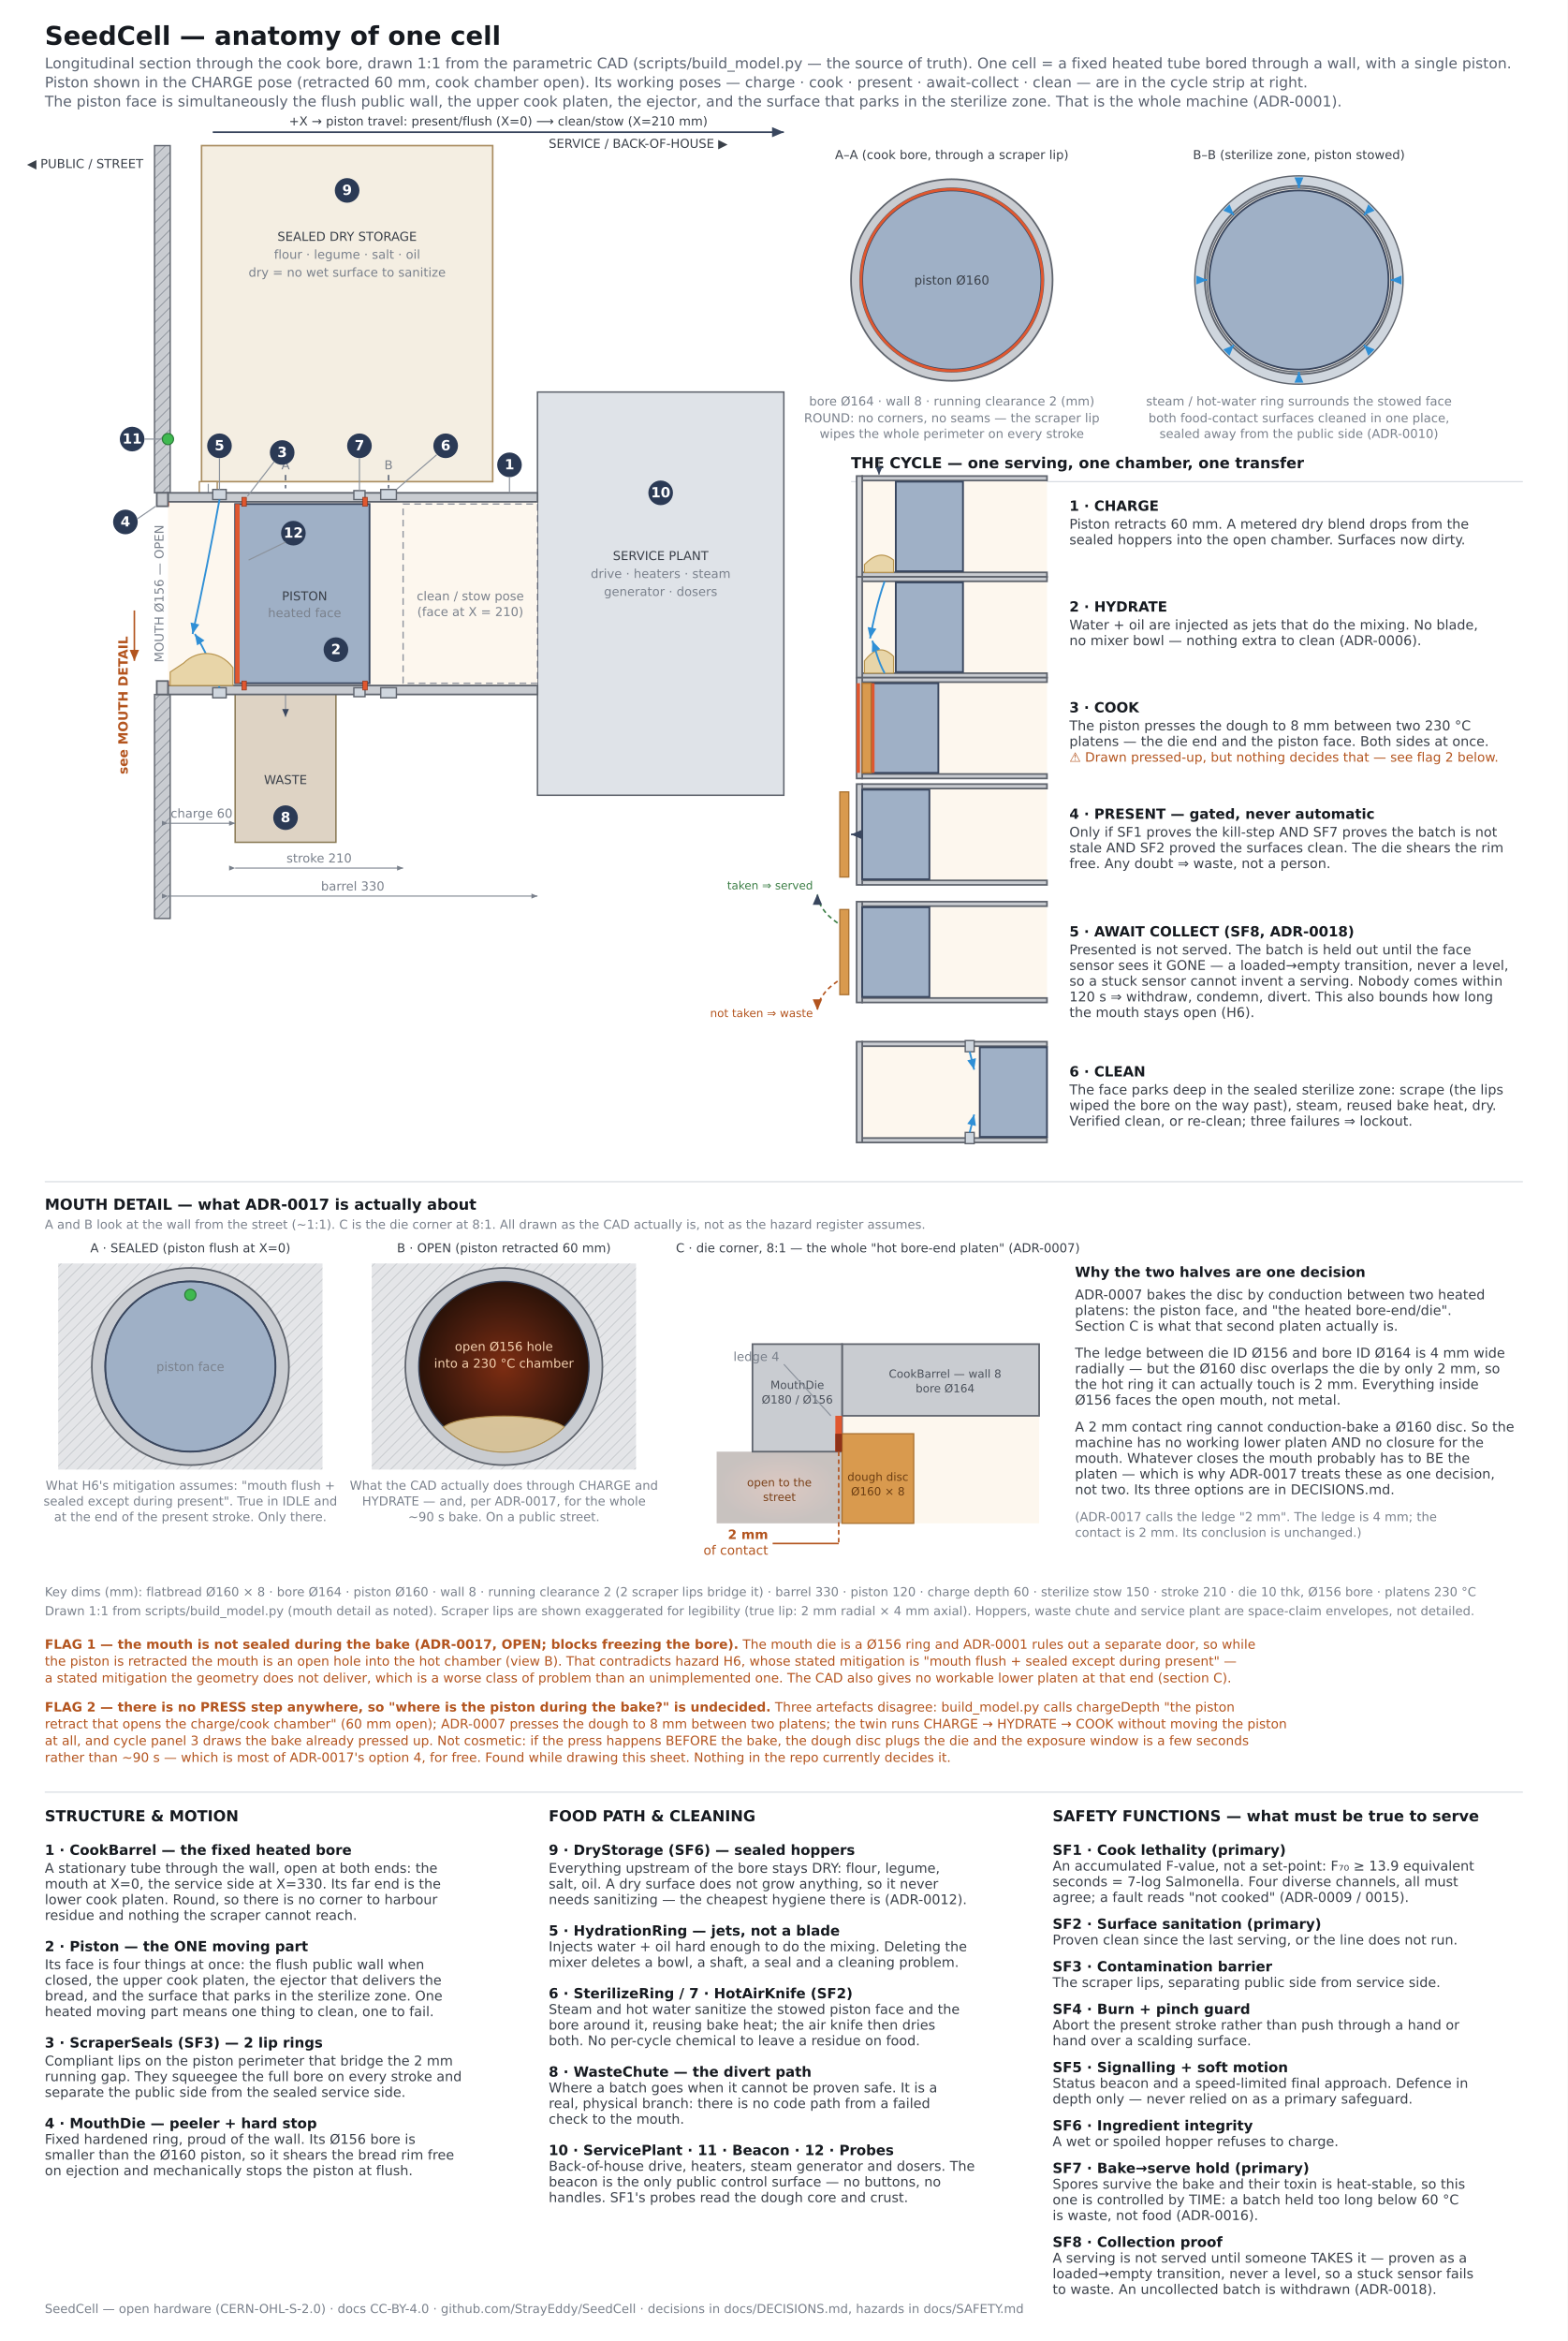
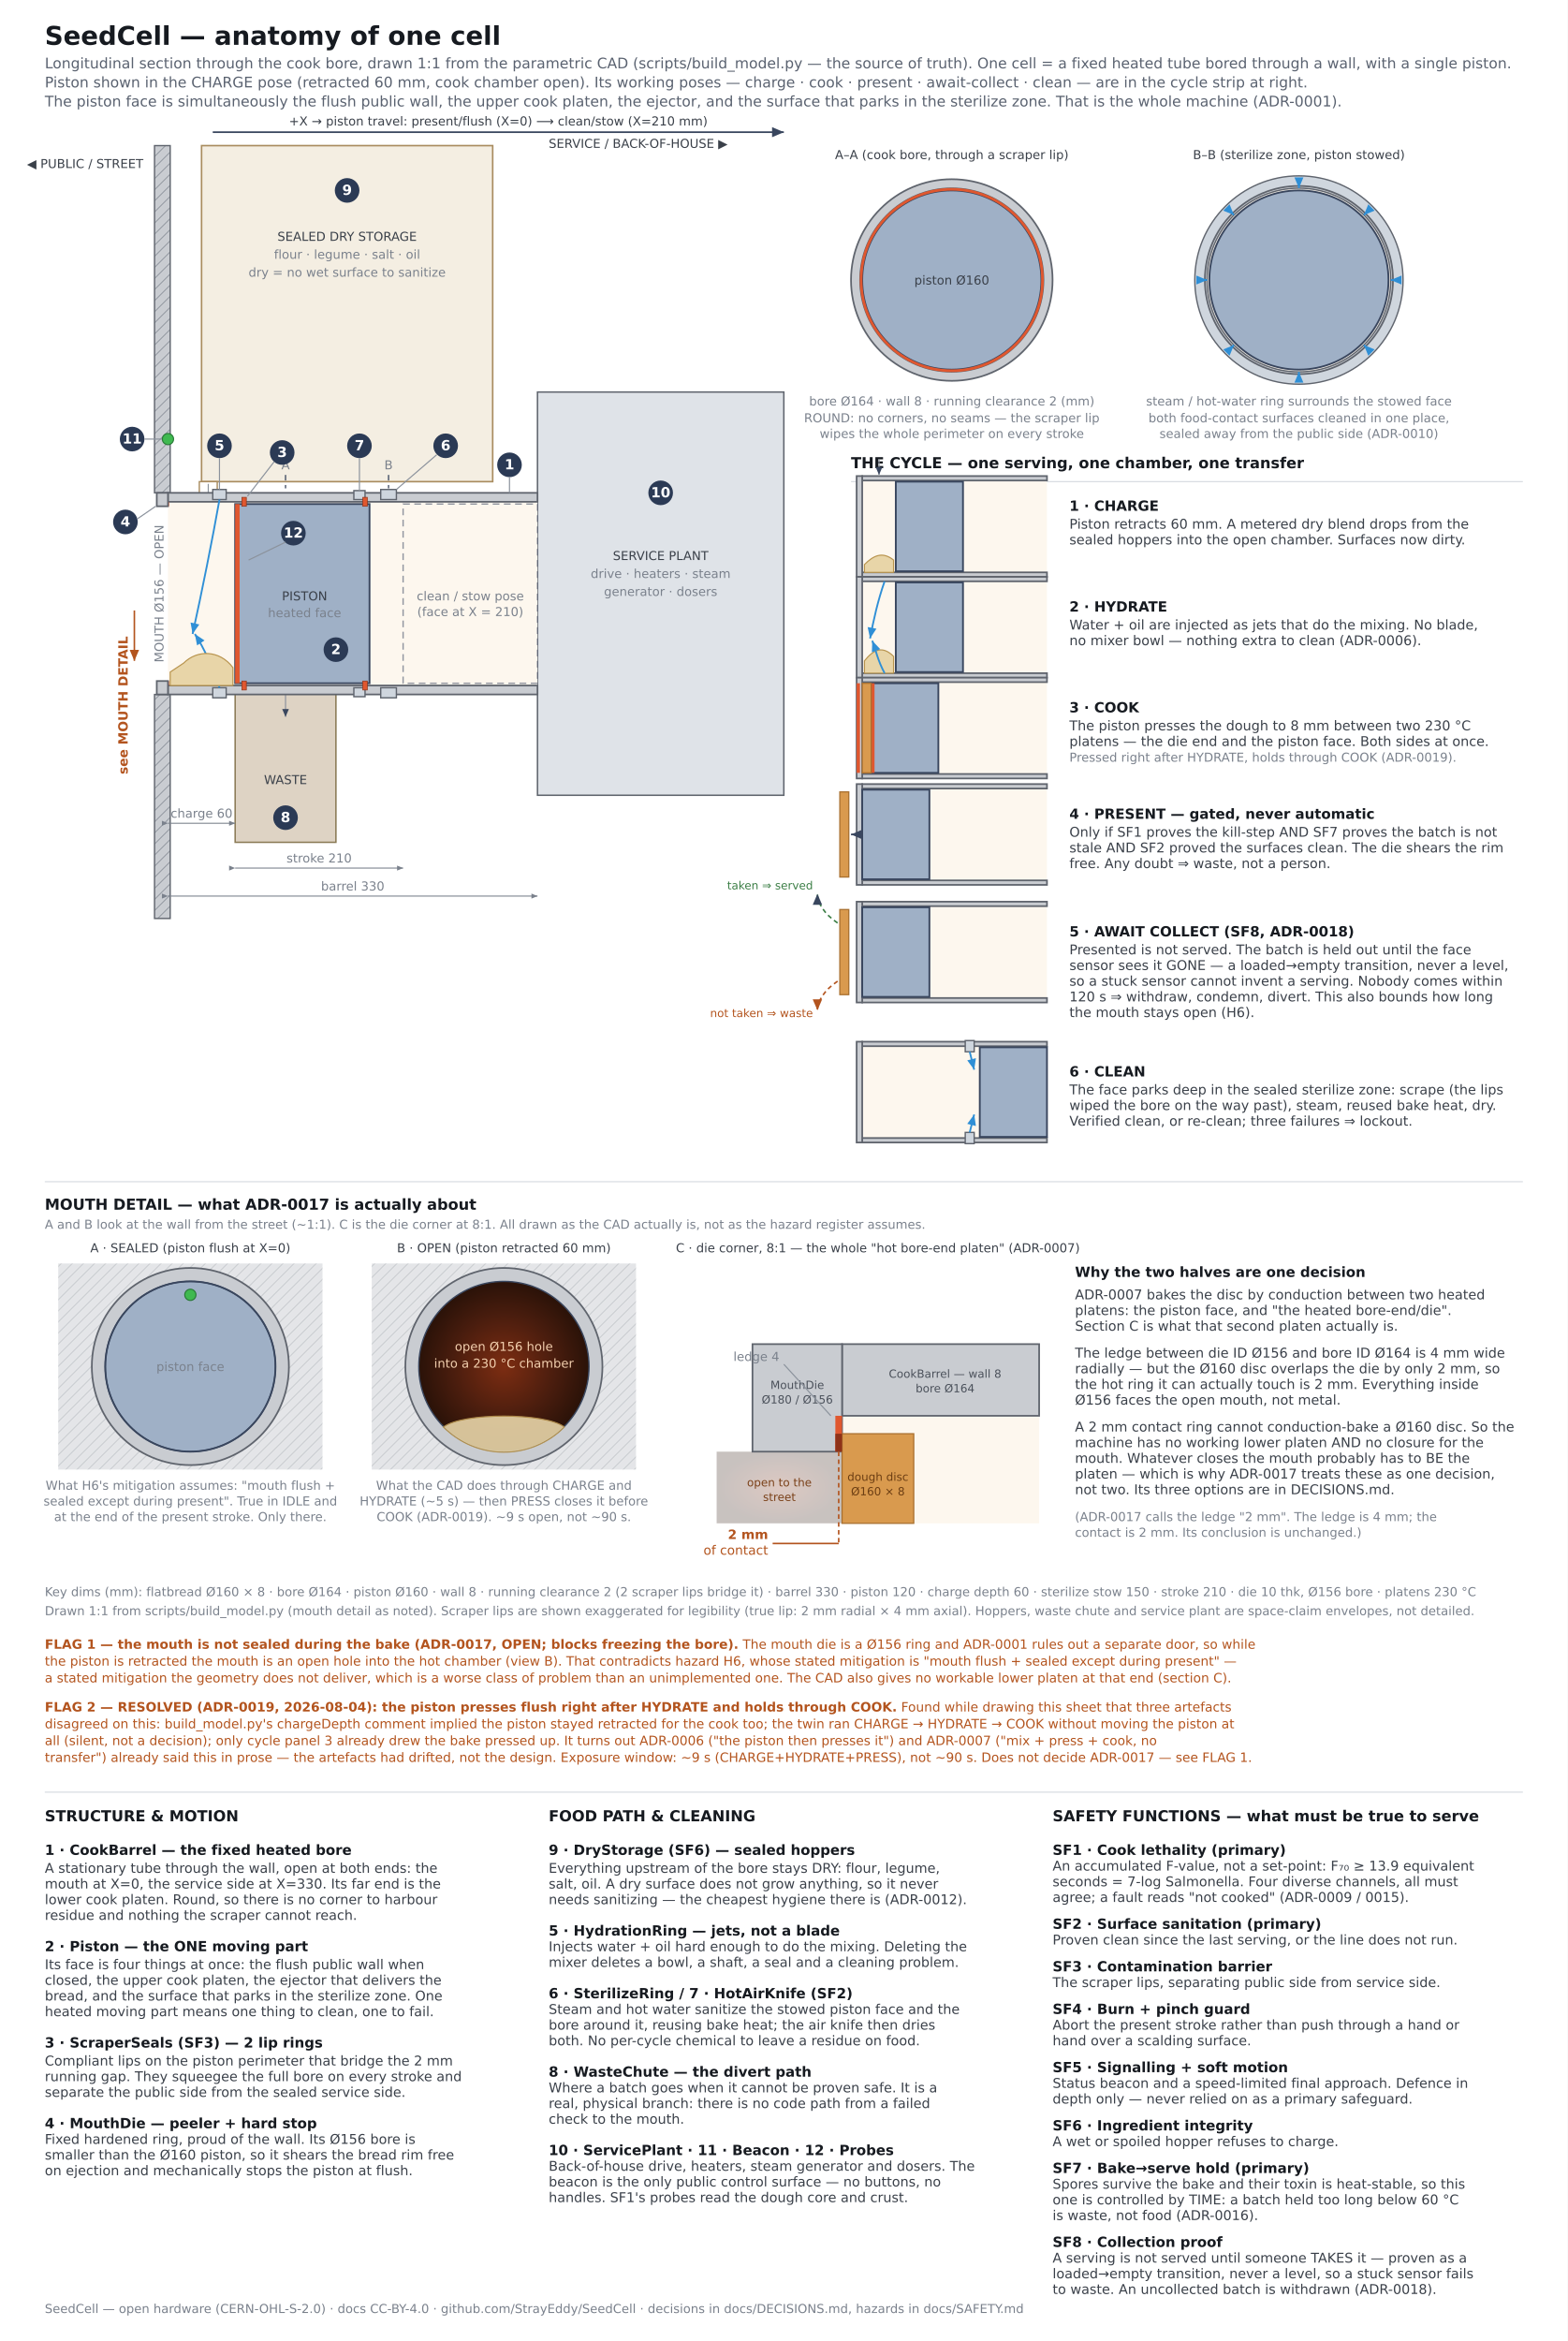
<svg xmlns="http://www.w3.org/2000/svg" width="1400" height="2090" viewBox="0 0 1400 2090">
  <style>
    text{font-family:'DejaVu Sans','Helvetica',Arial,sans-serif}
    .title{font-size:23px;font-weight:bold;fill:#161a20}
    .sub{font-size:13px;fill:#5a6270}
    .small{font-size:11px;fill:#3a4049}
    .dim{font-size:11px;fill:#7a818c}
    .grphdr{font-size:13.5px;font-weight:bold;fill:#161a20}
    .fnname{font-size:12.5px;font-weight:bold;fill:#161a20}
    .fntext{font-size:12px;fill:#3a4049}
    .flag{font-size:11.5px;fill:#b3541e}
    .flagb{font-size:11.5px;font-weight:bold;fill:#b3541e}
    .wall{fill:#c9ccd1;stroke:#5f646d;stroke-width:1.5}
    .bore{fill:#fdf7ee}
    .piston{fill:#9fb0c6;stroke:#39465e;stroke-width:1.6}
    .hot{fill:#e0572f}
    .seal{fill:#e0572f;stroke:#8f3218;stroke-width:.6}
    .ring{fill:#cfd6de;stroke:#5f646d;stroke-width:1.2}
    .hopper{fill:#f4eee2;stroke:#a98c5f;stroke-width:1.4}
    .plant{fill:#dfe3e8;stroke:#5f646d;stroke-width:1.3}
    .waste{fill:#ded3c4;stroke:#8a7a55;stroke-width:1.3}
    .blend{fill:#e8d5a8;stroke:#b8944e;stroke-width:1}
    .bread{fill:#d99a4e;stroke:#a9702f;stroke-width:1.1}
    .leader{stroke:#8b929c;stroke-width:1}
    .water{stroke:#2f8fd6;stroke-width:1.6;fill:none}
    .axis{stroke:#39465e;stroke-width:1.5}
    .ghost{fill:none;stroke:#39465e;stroke-width:1.2;stroke-dasharray:6 4;opacity:.55}
    .cut{stroke:#39465e;stroke-width:1.1;stroke-dasharray:5 4}
    .dimline{stroke:#7a818c;stroke-width:.9}
    .warn{stroke:#b3541e;stroke-width:1.4;fill:none}
    .warnfill{fill:#b3541e}
  </style>
  <defs>
    <marker id="arr" markerWidth="9" markerHeight="9" refX="7" refY="3" orient="auto">
      <path d="M0,0 L7,3 L0,6 Z" fill="#39465e" />
    </marker>
    <marker id="jet" markerWidth="8" markerHeight="8" refX="6" refY="2.5" orient="auto">
      <path d="M0,0 L6,2.5 L0,5 Z" fill="#2f8fd6" />
    </marker>
    <marker id="dimarr" markerWidth="8" markerHeight="8" refX="6" refY="2.5" orient="auto">
      <path d="M0,0 L6,2.5 L0,5 Z" fill="#7a818c" />
    </marker>
    <marker id="warr" markerWidth="9" markerHeight="9" refX="7" refY="3" orient="auto">
      <path d="M0,0 L7,3 L0,6 Z" fill="#b3541e" />
    </marker>
    <pattern id="hatch" width="7" height="7" patternTransform="rotate(45)" patternUnits="userSpaceOnUse">
      <rect width="7" height="7" fill="#c9ccd1" />
      <line x1="0" y1="0" x2="0" y2="7" stroke="#7d838d" stroke-width="1.1" />
    </pattern>
    <radialGradient id="hotbore" cx="50%" cy="50%" r="50%">
      <stop offset="0%" stop-color="#7d2d12" />
      <stop offset="60%" stop-color="#4a1d0e" />
      <stop offset="100%" stop-color="#2a1208" />
    </radialGradient>
  </defs>
  <rect x="0" y="0" width="1400" height="2090" fill="#ffffff" />
  <text x="40" y="40" class="title">SeedCell — anatomy of one cell</text>
  <text x="40" y="61" class="sub">Longitudinal section through the cook bore, drawn 1:1 from the parametric CAD (scripts/build_model.py — the source of truth). One cell = a fixed heated tube bored through a wall, with a single piston.</text>
  <text x="40" y="78" class="sub">Piston shown in the CHARGE pose (retracted 60 mm, cook chamber open). Its working poses — charge · cook · present · await-collect · clean — are in the cycle strip at right.</text>
  <text x="40" y="95" class="sub">The piston face is simultaneously the flush public wall, the upper cook platen, the ejector, and the surface that parks in the sterilize zone. That is the whole machine (ADR-0001).</text>
  <line x1="190" y1="118" x2="700" y2="118" class="axis" marker-end="url(#arr)" />
  <text x="445" y="112" class="small" text-anchor="middle">+X  →  piston travel: present/flush (X=0) ⟶ clean/stow (X=210 mm)</text>
  <rect x="138" y="130" width="14" height="310" fill="url(#hatch)" stroke="#5f646d" stroke-width="1.2" />
  <rect x="138" y="620" width="14" height="200" fill="url(#hatch)" stroke="#5f646d" stroke-width="1.2" />
  <text x="128" y="150" class="small" fill="#8a6d3b" text-anchor="end">◀ PUBLIC / STREET</text>
  <text x="490" y="132" class="small" fill="#8a6d3b">SERVICE / BACK-OF-HOUSE ▶</text>
  <rect x="180" y="130" width="260" height="300" class="hopper" />
  <text x="310" y="215" class="small" text-anchor="middle" fill="#7a6440">SEALED DRY STORAGE</text>
  <text x="310" y="231" class="dim" text-anchor="middle">flour · legume · salt · oil</text>
  <text x="310" y="247" class="dim" text-anchor="middle">dry = no wet surface to sanitize</text>
  <rect x="178" y="430" width="16" height="18" fill="#fff" stroke="#a98c5f" stroke-width="1.2" />
  <line x1="186" y1="432" x2="186" y2="470" class="leader" marker-end="url(#arr)" />
  <rect x="480" y="350" width="220" height="360" class="plant" />
  <text x="590" y="500" class="small" text-anchor="middle" fill="#4a505a">SERVICE PLANT</text>
  <text x="590" y="516" class="dim" text-anchor="middle">drive · heaters · steam</text>
  <text x="590" y="532" class="dim" text-anchor="middle">generator · dosers</text>
  <rect x="210" y="612" width="90" height="140" class="waste" />
  <text x="255" y="700" class="small" text-anchor="middle" fill="#6b5c3c">WASTE</text>
  <line x1="255" y1="600" x2="255" y2="640" class="leader" marker-end="url(#arr)" />
  <rect x="150" y="448" width="330" height="164" class="bore" />
  <rect x="150" y="440" width="330" height="8" class="wall" />
  <rect x="150" y="612" width="330" height="8" class="wall" />
  <rect x="147" y="448" width="4" height="4" class="hot" />
  <rect x="147" y="608" width="4" height="4" class="hot" />
  <text x="146" y="530" class="dim" text-anchor="middle" transform="rotate(-90 146 530)">MOUTH Ø156 — OPEN</text>
  <line x1="120" y1="545" x2="120" y2="590" class="warn" marker-end="url(#warr)" />
  <text x="114" y="568" class="flagb" text-anchor="end" transform="rotate(-90 114 568)">see MOUTH DETAIL</text>
  <rect x="140" y="440" width="10" height="12" class="wall" />
  <rect x="140" y="608" width="10" height="12" class="wall" />
  <rect x="190" y="437" width="12" height="9" class="ring" />
  <rect x="190" y="614" width="12" height="9" class="ring" />
  <path d="M196,446 C190,480 180,530 172,566" class="water" marker-end="url(#jet)" />
  <path d="M196,614 C190,596 182,578 174,566" class="water" marker-end="url(#jet)" />
  <rect x="316" y="438" width="10" height="8" class="ring" />
  <rect x="316" y="614" width="10" height="8" class="ring" />
  <rect x="340" y="437" width="14" height="9" class="ring" />
  <rect x="340" y="614" width="14" height="9" class="ring" />
  <path d="M152,612 L208,612 L208,596 C196,580 176,580 164,592 L152,600 Z" class="blend" />
  <rect x="210" y="450" width="120" height="160" class="piston" />
  <rect x="210" y="450" width="4" height="160" class="hot" />
  <text x="272" y="536" class="small" text-anchor="middle" fill="#20242b">PISTON</text>
  <text x="272" y="551" class="dim" text-anchor="middle">heated face</text>
  <rect x="216" y="444" width="4" height="8" class="seal" />
  <rect x="216" y="608" width="4" height="8" class="seal" />
  <rect x="324" y="444" width="4" height="8" class="seal" />
  <rect x="324" y="608" width="4" height="8" class="seal" />
  <rect x="360" y="450" width="120" height="160" class="ghost" />
  <text x="420" y="536" class="dim" text-anchor="middle">clean / stow pose</text>
  <text x="420" y="550" class="dim" text-anchor="middle">(face at X = 210)</text>
  <line x1="210" y1="775" x2="360" y2="775" class="dimline" marker-start="url(#dimarr)" marker-end="url(#dimarr)" />
  <text x="285" y="770" class="dim" text-anchor="middle">stroke 210</text>
  <line x1="150" y1="735" x2="210" y2="735" class="dimline" marker-start="url(#dimarr)" marker-end="url(#dimarr)" />
  <text x="180" y="730" class="dim" text-anchor="middle">charge 60</text>
  <line x1="150" y1="800" x2="480" y2="800" class="dimline" marker-start="url(#dimarr)" marker-end="url(#dimarr)" />
  <text x="315" y="795" class="dim" text-anchor="middle">barrel 330</text>
  <line x1="255" y1="424" x2="255" y2="436" class="cut" />
  <text x="255" y="419" class="dim" text-anchor="middle">A</text>
  <line x1="347" y1="424" x2="347" y2="436" class="cut" />
  <text x="347" y="419" class="dim" text-anchor="middle">B</text>
  <g font-size="12.5" font-weight="bold">
    <g>
      <circle cx="455" cy="415" r="11" fill="#2b3a55" />
      <text x="455" y="419" fill="#fff" text-anchor="middle">1</text>
      <line x1="455" y1="426" x2="455" y2="440" class="leader" />
    </g>
    <g>
      <circle cx="300" cy="580" r="11" fill="#2b3a55" />
      <text x="300" y="584" fill="#fff" text-anchor="middle">2</text>
    </g>
    <g>
      <circle cx="252" cy="404" r="11" fill="#2b3a55" />
      <text x="252" y="408" fill="#fff" text-anchor="middle">3</text>
      <line x1="245" y1="412" x2="221" y2="443" class="leader" />
    </g>
    <g>
      <circle cx="112" cy="466" r="11" fill="#2b3a55" />
      <text x="112" y="470" fill="#fff" text-anchor="middle">4</text>
      <line x1="123" y1="463" x2="139" y2="452" class="leader" />
    </g>
    <g>
      <circle cx="196" cy="398" r="11" fill="#2b3a55" />
      <text x="196" y="402" fill="#fff" text-anchor="middle">5</text>
      <line x1="196" y1="409" x2="196" y2="437" class="leader" />
    </g>
    <g>
      <circle cx="398" cy="398" r="11" fill="#2b3a55" />
      <text x="398" y="402" fill="#fff" text-anchor="middle">6</text>
      <line x1="390" y1="406" x2="354" y2="437" class="leader" />
    </g>
    <g>
      <circle cx="321" cy="398" r="11" fill="#2b3a55" />
      <text x="321" y="402" fill="#fff" text-anchor="middle">7</text>
      <line x1="321" y1="409" x2="321" y2="438" class="leader" />
    </g>
    <g>
      <circle cx="255" cy="730" r="11" fill="#2b3a55" />
      <text x="255" y="734" fill="#fff" text-anchor="middle">8</text>
    </g>
    <g>
      <circle cx="310" cy="170" r="11" fill="#2b3a55" />
      <text x="310" y="174" fill="#fff" text-anchor="middle">9</text>
    </g>
    <g>
      <circle cx="590" cy="440" r="11" fill="#2b3a55" />
      <text x="590" y="444" fill="#fff" text-anchor="middle">10</text>
    </g>
    <g>
      <circle cx="118" cy="392" r="11" fill="#2b3a55" />
      <text x="118" y="396" fill="#fff" text-anchor="middle">11</text>
      <line x1="129" y1="392" x2="145" y2="392" class="leader" />
    </g>
    <g>
      <circle cx="262" cy="476" r="11" fill="#2b3a55" />
      <text x="262" y="480" fill="#fff" text-anchor="middle">12</text>
      <line x1="255" y1="484" x2="222" y2="500" class="leader" />
    </g>
  </g>
  <circle cx="150" cy="392" r="5" fill="#3fb950" stroke="#2a7a38" stroke-width="1" />
  <g transform="translate(850,250)">
    <text x="0" y="-108" class="small" text-anchor="middle" fill="#39465e">A–A  (cook bore, through a scraper lip)</text>
    <circle cx="0" cy="0" r="90" class="wall" />
    <circle cx="0" cy="0" r="82" fill="#fdf7ee" stroke="#5f646d" stroke-width="1.2" />
    <circle cx="0" cy="0" r="80" class="piston" />
    <circle cx="0" cy="0" r="81" fill="none" stroke="#e0572f" stroke-width="2.4" />
    <text x="0" y="4" class="small" text-anchor="middle" fill="#20242b">piston Ø160</text>
    <text x="0" y="112" class="dim" text-anchor="middle">bore Ø164 · wall 8 · running clearance 2 (mm)</text>
    <text x="0" y="127" class="dim" text-anchor="middle">ROUND: no corners, no seams — the scraper lip</text>
    <text x="0" y="141" class="dim" text-anchor="middle">wipes the whole perimeter on every stroke</text>
  </g>
  <g transform="translate(1160,250)">
    <text x="0" y="-108" class="small" text-anchor="middle" fill="#39465e">B–B  (sterilize zone, piston stowed)</text>
    <circle cx="0" cy="0" r="93" fill="#cfd6de" stroke="#5f646d" stroke-width="1.2" />
    <circle cx="0" cy="0" r="84" class="wall" />
    <circle cx="0" cy="0" r="82" fill="#fdf7ee" stroke="#5f646d" stroke-width="1.2" />
    <circle cx="0" cy="0" r="80" class="piston" />
    <g stroke="#2f8fd6" stroke-width="1.6" fill="none">
      <path d="M0,-88 L0,-82" marker-end="url(#jet)" />
      <path d="M62,-62 L58,-58" marker-end="url(#jet)" />
      <path d="M88,0 L82,0" marker-end="url(#jet)" />
      <path d="M62,62 L58,58" marker-end="url(#jet)" />
      <path d="M0,88 L0,82" marker-end="url(#jet)" />
      <path d="M-62,62 L-58,58" marker-end="url(#jet)" />
      <path d="M-88,0 L-82,0" marker-end="url(#jet)" />
      <path d="M-62,-62 L-58,-58" marker-end="url(#jet)" />
    </g>
    <text x="0" y="112" class="dim" text-anchor="middle">steam / hot-water ring surrounds the stowed face</text>
    <text x="0" y="127" class="dim" text-anchor="middle">both food-contact surfaces cleaned in one place,</text>
    <text x="0" y="141" class="dim" text-anchor="middle">sealed away from the public side (ADR-0010)</text>
  </g>
  <text x="760" y="418" class="grphdr">THE CYCLE — one serving, one chamber, one transfer</text>
  <line x1="760" y1="430" x2="1360" y2="430" stroke="#d7dbe1" stroke-width="1" />
  <g>
    <g transform="translate(0,470)">
      <rect x="770" y="-41" width="165" height="82" fill="#fdf7ee" />
      <rect x="770" y="-45" width="165" height="4" class="wall" />
      <rect x="770" y="41" width="165" height="4" class="wall" />
      <rect x="765" y="-45" width="5" height="90" class="wall" />
      <rect x="800" y="-40" width="60" height="80" class="piston" />
      <path d="M772,41 L798,41 L798,30 C788,22 780,26 772,34 Z" class="blend" />
      <line x1="785" y1="-60" x2="785" y2="-46" class="leader" marker-end="url(#arr)" />
      <text x="955" y="-14" class="fnname">1 · CHARGE</text>
      <text x="955" y="2" class="fntext">Piston retracts 60 mm. A metered dry blend drops from the</text>
      <text x="955" y="16" class="fntext">sealed hoppers into the open chamber. Surfaces now dirty.</text>
    </g>
    <g transform="translate(0,560)">
      <rect x="770" y="-41" width="165" height="82" fill="#fdf7ee" />
      <rect x="770" y="-45" width="165" height="4" class="wall" />
      <rect x="770" y="41" width="165" height="4" class="wall" />
      <rect x="765" y="-45" width="5" height="90" class="wall" />
      <rect x="800" y="-40" width="60" height="80" class="piston" />
      <path d="M772,41 L798,41 L798,26 C788,16 780,20 772,30 Z" class="blend" />
      <path d="M790,-41 C784,-24 780,-6 777,10" class="water" marker-end="url(#jet)" />
      <path d="M790,41 C784,30 782,20 779,12" class="water" marker-end="url(#jet)" />
      <text x="955" y="-14" class="fnname">2 · HYDRATE</text>
      <text x="955" y="2" class="fntext">Water + oil are injected as jets that do the mixing. No blade,</text>
      <text x="955" y="16" class="fntext">no mixer bowl — nothing extra to clean (ADR-0006).</text>
    </g>
    <g transform="translate(0,650)">
      <rect x="770" y="-41" width="165" height="82" fill="#fdf7ee" />
      <rect x="770" y="-45" width="165" height="4" class="wall" />
      <rect x="770" y="41" width="165" height="4" class="wall" />
      <rect x="765" y="-45" width="5" height="90" class="wall" />
      <rect x="765" y="-40" width="3" height="80" class="hot" />
      <rect x="778" y="-40" width="60" height="80" class="piston" />
      <rect x="778" y="-40" width="3" height="80" class="hot" />
      <rect x="770" y="-40" width="8" height="80" class="bread" />
      <text x="955" y="-14" class="fnname">3 · COOK</text>
      <text x="955" y="2" class="fntext">The piston presses the dough to 8 mm between two 230 °C</text>
      <text x="955" y="16" class="fntext">platens — the die end and the piston face. Both sides at once.</text>
-       <text x="955" y="30" class="flag">⚠ Drawn pressed-up, but nothing decides that — see flag 2 below.</text>
+       <text x="955" y="30" class="dim">Pressed right after HYDRATE, holds through COOK (ADR-0019).</text>
    </g>
    <g transform="translate(0,745)">
      <rect x="770" y="-41" width="165" height="82" fill="#fdf7ee" />
      <rect x="770" y="-45" width="165" height="4" class="wall" />
      <rect x="770" y="41" width="165" height="4" class="wall" />
      <rect x="765" y="-45" width="5" height="90" class="wall" />
      <rect x="770" y="-40" width="60" height="80" class="piston" />
      <rect x="750" y="-38" width="8" height="76" class="bread" />
      <line x1="764" y1="0" x2="760" y2="0" class="axis" marker-end="url(#arr)" />
      <text x="955" y="-14" class="fnname">4 · PRESENT  — gated, never automatic</text>
      <text x="955" y="2" class="fntext">Only if SF1 proves the kill-step AND SF7 proves the batch is not</text>
      <text x="955" y="16" class="fntext">stale AND SF2 proved the surfaces clean. The die shears the rim</text>
      <text x="955" y="30" class="fntext">free. Any doubt ⇒ waste, not a person.</text>
    </g>
    <g transform="translate(0,850)">
      <rect x="770" y="-41" width="165" height="82" fill="#fdf7ee" />
      <rect x="770" y="-45" width="165" height="4" class="wall" />
      <rect x="770" y="41" width="165" height="4" class="wall" />
      <rect x="765" y="-45" width="5" height="90" class="wall" />
      <rect x="770" y="-40" width="60" height="80" class="piston" />
      <rect x="750" y="-38" width="8" height="76" class="bread" />
      <path d="M748,-26 C736,-34 730,-44 730,-52" stroke="#3a7d44" stroke-width="1.4" fill="none" stroke-dasharray="4 3" marker-end="url(#arr)" />
      <text x="726" y="-56" style="font-size:10px;fill:#3a7d44" text-anchor="end">taken ⇒ served</text>
      <path d="M748,26 C736,34 730,44 730,52" class="warn" stroke-dasharray="4 3" marker-end="url(#warr)" />
      <text x="726" y="58" style="font-size:10px;fill:#b3541e" text-anchor="end">not taken ⇒ waste</text>
      <text x="955" y="-14" class="fnname">5 · AWAIT COLLECT  (SF8, ADR-0018)</text>
      <text x="955" y="2" class="fntext">Presented is not served. The batch is held out until the face</text>
      <text x="955" y="16" class="fntext">sensor sees it GONE — a loaded→empty transition, never a level,</text>
      <text x="955" y="30" class="fntext">so a stuck sensor cannot invent a serving. Nobody comes within</text>
      <text x="955" y="44" class="fntext">120 s ⇒ withdraw, condemn, divert. This also bounds how long</text>
      <text x="955" y="58" class="fntext">the mouth stays open (H6).</text>
    </g>
    <g transform="translate(0,975)">
      <rect x="770" y="-41" width="165" height="82" fill="#fdf7ee" />
      <rect x="770" y="-45" width="165" height="4" class="wall" />
      <rect x="770" y="41" width="165" height="4" class="wall" />
      <rect x="765" y="-45" width="5" height="90" class="wall" />
      <rect x="875" y="-40" width="60" height="80" class="piston" />
      <rect x="862" y="-46" width="8" height="10" class="ring" />
      <rect x="862" y="36" width="8" height="10" class="ring" />
      <path d="M866,-36 L870,-20" class="water" marker-end="url(#jet)" />
      <path d="M866,36 L870,20" class="water" marker-end="url(#jet)" />
      <text x="955" y="-14" class="fnname">6 · CLEAN</text>
      <text x="955" y="2" class="fntext">The face parks deep in the sealed sterilize zone: scrape (the lips</text>
      <text x="955" y="16" class="fntext">wiped the bore on the way past), steam, reused bake heat, dry.</text>
      <text x="955" y="30" class="fntext">Verified clean, or re-clean; three failures ⇒ lockout.</text>
    </g>
  </g>
  <line x1="40" y1="1055" x2="1360" y2="1055" stroke="#d7dbe1" stroke-width="1" />
  <text x="40" y="1080" class="grphdr">MOUTH DETAIL — what ADR-0017 is actually about</text>
  <text x="40" y="1097" class="dim">A and B look at the wall from the street (~1:1). C is the die corner at 8:1. All drawn as the CAD actually is, not as the hazard register assumes.</text>
  <g transform="translate(170,1220)">
    <text x="0" y="-102" class="small" text-anchor="middle" fill="#39465e">A · SEALED  (piston flush at X=0)</text>
    <rect x="-118" y="-92" width="236" height="184" fill="url(#hatch)" opacity=".5" />
    <circle cx="0" cy="0" r="88" class="wall" />
    <circle cx="0" cy="0" r="76" class="piston" />
    <circle cx="0" cy="0" r="76" fill="none" stroke="#39465e" stroke-width="1.2" />
    <circle cx="0" cy="-64" r="5" fill="#3fb950" stroke="#2a7a38" stroke-width="1" />
    <text x="0" y="4" class="dim" text-anchor="middle" fill="#20242b">piston face</text>
    <text x="0" y="110" class="dim" text-anchor="middle">What H6's mitigation assumes: "mouth flush +</text>
    <text x="0" y="124" class="dim" text-anchor="middle">sealed except during present". True in IDLE and</text>
    <text x="0" y="138" class="dim" text-anchor="middle">at the end of the present stroke. Only there.</text>
  </g>
  <g transform="translate(450,1220)">
    <text x="0" y="-102" class="small" text-anchor="middle" fill="#39465e">B · OPEN  (piston retracted 60 mm)</text>
    <rect x="-118" y="-92" width="236" height="184" fill="url(#hatch)" opacity=".5" />
    <circle cx="0" cy="0" r="88" class="wall" />
    <circle cx="0" cy="0" r="76" fill="url(#hotbore)" />
    <circle cx="0" cy="0" r="76" fill="none" stroke="#39465e" stroke-width="1.2" />
    <path d="M-54,54 A76,76 0 0,0 54,54 C37,41 -37,41 -54,54 Z" class="blend" opacity=".9" />
    <text x="0" y="-14" style="font-size:11px;fill:#f2cfae" text-anchor="middle">open Ø156 hole</text>
    <text x="0" y="1" style="font-size:11px;fill:#f2cfae" text-anchor="middle">into a 230 °C chamber</text>
-     <text x="0" y="110" class="dim" text-anchor="middle">What the CAD actually does through CHARGE and</text>
-     <text x="0" y="124" class="dim" text-anchor="middle">HYDRATE — and, per ADR-0017, for the whole</text>
-     <text x="0" y="138" class="dim" text-anchor="middle">~90 s bake. On a public street.</text>
+     <text x="0" y="110" class="dim" text-anchor="middle">What the CAD does through CHARGE and</text>
+     <text x="0" y="124" class="dim" text-anchor="middle">HYDRATE (~5 s) — then PRESS closes it before</text>
+     <text x="0" y="138" class="dim" text-anchor="middle">COOK (ADR-0019). ~9 s open, not ~90 s.</text>
  </g>
  <g>
    <text x="784" y="1118" class="small" text-anchor="middle" fill="#39465e">C · die corner, 8:1 — the whole "hot bore-end platen" (ADR-0007)</text>
    <rect x="640" y="1296" width="112" height="64" fill="url(#hotbore)" opacity=".26" />
    <text x="696" y="1327" style="font-size:10px;fill:#7a4018" text-anchor="middle">open to the</text>
    <text x="696" y="1340" style="font-size:10px;fill:#7a4018" text-anchor="middle">street</text>
    <rect x="752" y="1264" width="176" height="96" class="bore" />
    <rect x="752" y="1200" width="176" height="64" class="wall" />
    <text x="844" y="1230" style="font-size:10px;fill:#4a505a" text-anchor="middle">CookBarrel — wall 8</text>
    <text x="844" y="1243" style="font-size:10px;fill:#4a505a" text-anchor="middle">bore Ø164</text>
    <rect x="672" y="1200" width="80" height="96" class="wall" />
    <text x="712" y="1240" style="font-size:10px;fill:#4a505a" text-anchor="middle">MouthDie</text>
    <text x="712" y="1253" style="font-size:10px;fill:#4a505a" text-anchor="middle">Ø180 / Ø156</text>
    <rect x="746" y="1264" width="6" height="32" class="hot" />
    <rect x="752" y="1280" width="64" height="80" class="bread" />
    <text x="784" y="1322" style="font-size:10px;fill:#6b3d12" text-anchor="middle">dough disc</text>
    <text x="784" y="1335" style="font-size:10px;fill:#6b3d12" text-anchor="middle">Ø160 × 8</text>
    <rect x="746" y="1280" width="6" height="16" fill="#8f3218" />
    <line x1="749" y1="1296" x2="749" y2="1378" class="warn" stroke-dasharray="4 3" />
    <line x1="749" y1="1378" x2="690" y2="1378" class="warn" />
    <text x="686" y="1374" class="flagb" text-anchor="end">2 mm</text>
    <text x="686" y="1388" class="flag" text-anchor="end">of contact</text>
    <line x1="742" y1="1264" x2="700" y2="1218" class="leader" />
    <text x="696" y="1215" class="dim" text-anchor="end">ledge 4</text>
  </g>
  <g transform="translate(960,1140)">
    <text x="0" y="0" class="fnname">Why the two halves are one decision</text>
    <text x="0" y="20" class="fntext">ADR-0007 bakes the disc by conduction between two heated</text>
    <text x="0" y="34" class="fntext">platens: the piston face, and "the heated bore-end/die".</text>
    <text x="0" y="48" class="fntext">Section C is what that second platen actually is.</text>
    <text x="0" y="72" class="fntext">The ledge between die ID Ø156 and bore ID Ø164 is 4 mm wide</text>
    <text x="0" y="86" class="fntext">radially — but the Ø160 disc overlaps the die by only 2 mm, so</text>
    <text x="0" y="100" class="fntext">the hot ring it can actually touch is 2 mm. Everything inside</text>
    <text x="0" y="114" class="fntext">Ø156 faces the open mouth, not metal.</text>
    <text x="0" y="138" class="fntext">A 2 mm contact ring cannot conduction-bake a Ø160 disc. So the</text>
    <text x="0" y="152" class="fntext">machine has no working lower platen AND no closure for the</text>
    <text x="0" y="166" class="fntext">mouth. Whatever closes the mouth probably has to BE the</text>
    <text x="0" y="180" class="fntext">platen — which is why ADR-0017 treats these as one decision,</text>
    <text x="0" y="194" class="fntext">not two. Its three options are in DECISIONS.md.</text>
    <text x="0" y="218" class="dim">(ADR-0017 calls the ledge "2 mm". The ledge is 4 mm; the</text>
    <text x="0" y="232" class="dim">contact is 2 mm. Its conclusion is unchanged.)</text>
  </g>
  <text x="40" y="1425" class="dim">Key dims (mm): flatbread Ø160 × 8 · bore Ø164 · piston Ø160 · wall 8 · running clearance 2 (2 scraper lips bridge it) · barrel 330 · piston 120 · charge depth 60 · sterilize stow 150 · stroke 210 · die 10 thk, Ø156 bore · platens 230 °C</text>
  <text x="40" y="1442" class="dim">Drawn 1:1 from scripts/build_model.py (mouth detail as noted). Scraper lips are shown exaggerated for legibility (true lip: 2 mm radial × 4 mm axial). Hoppers, waste chute and service plant are space-claim envelopes, not detailed.</text>
  <text x="40" y="1472" class="flag">
    <tspan class="flagb">FLAG 1 — the mouth is not sealed during the bake (ADR-0017, OPEN; blocks freezing the bore).</tspan> The mouth die is a Ø156 ring and ADR-0001 rules out a separate door, so while</text>
  <text x="40" y="1487" class="flag">the piston is retracted the mouth is an open hole into the hot chamber (view B). That contradicts hazard H6, whose stated mitigation is "mouth flush + sealed except during present" —</text>
  <text x="40" y="1502" class="flag">a stated mitigation the geometry does not deliver, which is a worse class of problem than an unimplemented one. The CAD also gives no workable lower platen at that end (section C).</text>
  <text x="40" y="1528" class="flag">
-     <tspan class="flagb">FLAG 2 — there is no PRESS step anywhere, so "where is the piston during the bake?" is undecided.</tspan> Three artefacts disagree: build_model.py calls chargeDepth "the piston</text>
-   <text x="40" y="1543" class="flag">retract that opens the charge/cook chamber" (60 mm open); ADR-0007 presses the dough to 8 mm between two platens; the twin runs CHARGE → HYDRATE → COOK without moving the piston</text>
-   <text x="40" y="1558" class="flag">at all, and cycle panel 3 draws the bake already pressed up. Not cosmetic: if the press happens BEFORE the bake, the dough disc plugs the die and the exposure window is a few seconds</text>
-   <text x="40" y="1573" class="flag">rather than ~90 s — which is most of ADR-0017's option 4, for free. Found while drawing this sheet. Nothing in the repo currently decides it.</text>
+     <tspan class="flagb">FLAG 2 — RESOLVED (ADR-0019, 2026-08-04): the piston presses flush right after HYDRATE and holds through COOK.</tspan> Found while drawing this sheet that three artefacts</text>
+   <text x="40" y="1543" class="flag">disagreed on this: build_model.py's chargeDepth comment implied the piston stayed retracted for the cook too; the twin ran CHARGE → HYDRATE → COOK without moving the piston at</text>
+   <text x="40" y="1558" class="flag">all (silent, not a decision); only cycle panel 3 already drew the bake pressed up. It turns out ADR-0006 ("the piston then presses it") and ADR-0007 ("mix + press + cook, no</text>
+   <text x="40" y="1573" class="flag">transfer") already said this in prose — the artefacts had drifted, not the design. Exposure window: ~9 s (CHARGE+HYDRATE+PRESS), not ~90 s. Does not decide ADR-0017 — see FLAG 1.</text>
  <line x1="40" y1="1600" x2="1360" y2="1600" stroke="#d7dbe1" stroke-width="1" />
  <text x="40" y="1626" class="grphdr">STRUCTURE &amp; MOTION</text>
  <g transform="translate(40,1640)">
    <text x="0" y="16" class="fnname">1 · CookBarrel — the fixed heated bore</text>
    <text x="0" y="32" class="fntext">A stationary tube through the wall, open at both ends: the</text>
    <text x="0" y="46" class="fntext">mouth at X=0, the service side at X=330. Its far end is the</text>
    <text x="0" y="60" class="fntext">lower cook platen. Round, so there is no corner to harbour</text>
    <text x="0" y="74" class="fntext">residue and nothing the scraper cannot reach.</text>
    <text x="0" y="102" class="fnname">2 · Piston — the ONE moving part</text>
    <text x="0" y="118" class="fntext">Its face is four things at once: the flush public wall when</text>
    <text x="0" y="132" class="fntext">closed, the upper cook platen, the ejector that delivers the</text>
    <text x="0" y="146" class="fntext">bread, and the surface that parks in the sterilize zone. One</text>
    <text x="0" y="160" class="fntext">heated moving part means one thing to clean, one to fail.</text>
    <text x="0" y="188" class="fnname">3 · ScraperSeals (SF3) — 2 lip rings</text>
    <text x="0" y="204" class="fntext">Compliant lips on the piston perimeter that bridge the 2 mm</text>
    <text x="0" y="218" class="fntext">running gap. They squeegee the full bore on every stroke and</text>
    <text x="0" y="232" class="fntext">separate the public side from the sealed service side.</text>
    <text x="0" y="260" class="fnname">4 · MouthDie — peeler + hard stop</text>
    <text x="0" y="274" class="fntext">Fixed hardened ring, proud of the wall. Its Ø156 bore is</text>
    <text x="0" y="288" class="fntext">smaller than the Ø160 piston, so it shears the bread rim free</text>
    <text x="0" y="302" class="fntext">on ejection and mechanically stops the piston at flush.</text>
  </g>
  <text x="490" y="1626" class="grphdr">FOOD PATH &amp; CLEANING</text>
  <g transform="translate(490,1640)">
    <text x="0" y="16" class="fnname">9 · DryStorage (SF6) — sealed hoppers</text>
    <text x="0" y="32" class="fntext">Everything upstream of the bore stays DRY: flour, legume,</text>
    <text x="0" y="46" class="fntext">salt, oil. A dry surface does not grow anything, so it never</text>
    <text x="0" y="60" class="fntext">needs sanitizing — the cheapest hygiene there is (ADR-0012).</text>
    <text x="0" y="88" class="fnname">5 · HydrationRing — jets, not a blade</text>
    <text x="0" y="102" class="fntext">Injects water + oil hard enough to do the mixing. Deleting the</text>
    <text x="0" y="116" class="fntext">mixer deletes a bowl, a shaft, a seal and a cleaning problem.</text>
    <text x="0" y="144" class="fnname">6 · SterilizeRing / 7 · HotAirKnife (SF2)</text>
    <text x="0" y="158" class="fntext">Steam and hot water sanitize the stowed piston face and the</text>
    <text x="0" y="172" class="fntext">bore around it, reusing bake heat; the air knife then dries</text>
    <text x="0" y="186" class="fntext">both. No per-cycle chemical to leave a residue on food.</text>
    <text x="0" y="214" class="fnname">8 · WasteChute — the divert path</text>
    <text x="0" y="228" class="fntext">Where a batch goes when it cannot be proven safe. It is a</text>
    <text x="0" y="242" class="fntext">real, physical branch: there is no code path from a failed</text>
    <text x="0" y="256" class="fntext">check to the mouth.</text>
    <text x="0" y="284" class="fnname">10 · ServicePlant · 11 · Beacon · 12 · Probes</text>
    <text x="0" y="298" class="fntext">Back-of-house drive, heaters, steam generator and dosers. The</text>
    <text x="0" y="312" class="fntext">beacon is the only public control surface — no buttons, no</text>
    <text x="0" y="326" class="fntext">handles. SF1's probes read the dough core and crust.</text>
  </g>
  <text x="940" y="1626" class="grphdr">SAFETY FUNCTIONS — what must be true to serve</text>
  <g transform="translate(940,1640)">
    <text x="0" y="16" class="fnname">SF1 · Cook lethality  (primary)</text>
    <text x="0" y="30" class="fntext">An accumulated F-value, not a set-point: F₇₀ ≥ 13.9 equivalent</text>
    <text x="0" y="44" class="fntext">seconds = 7-log Salmonella. Four diverse channels, all must</text>
    <text x="0" y="58" class="fntext">agree; a fault reads "not cooked" (ADR-0009 / 0015).</text>
    <text x="0" y="82" class="fnname">SF2 · Surface sanitation  (primary)</text>
    <text x="0" y="96" class="fntext">Proven clean since the last serving, or the line does not run.</text>
    <text x="0" y="120" class="fnname">SF3 · Contamination barrier</text>
    <text x="0" y="134" class="fntext">The scraper lips, separating public side from service side.</text>
    <text x="0" y="158" class="fnname">SF4 · Burn + pinch guard</text>
    <text x="0" y="172" class="fntext">Abort the present stroke rather than push through a hand or</text>
    <text x="0" y="186" class="fntext">hand over a scalding surface.</text>
    <text x="0" y="210" class="fnname">SF5 · Signalling + soft motion</text>
    <text x="0" y="224" class="fntext">Status beacon and a speed-limited final approach. Defence in</text>
    <text x="0" y="238" class="fntext">depth only — never relied on as a primary safeguard.</text>
    <text x="0" y="262" class="fnname">SF6 · Ingredient integrity</text>
    <text x="0" y="276" class="fntext">A wet or spoiled hopper refuses to charge.</text>
    <text x="0" y="300" class="fnname">SF7 · Bake→serve hold  (primary)</text>
    <text x="0" y="314" class="fntext">Spores survive the bake and their toxin is heat-stable, so this</text>
    <text x="0" y="328" class="fntext">one is controlled by TIME: a batch held too long below 60 °C</text>
    <text x="0" y="342" class="fntext">is waste, not food (ADR-0016).</text>
    <text x="0" y="366" class="fnname">SF8 · Collection proof</text>
    <text x="0" y="380" class="fntext">A serving is not served until someone TAKES it — proven as a</text>
    <text x="0" y="394" class="fntext">loaded→empty transition, never a level, so a stuck sensor fails</text>
    <text x="0" y="408" class="fntext">to waste. An uncollected batch is withdrawn (ADR-0018).</text>
  </g>
  <text x="40" y="2065" class="dim">SeedCell — open hardware (CERN-OHL-S-2.0) · docs CC-BY-4.0 · github.com/StrayEddy/SeedCell · decisions in docs/DECISIONS.md, hazards in docs/SAFETY.md</text>
</svg>
